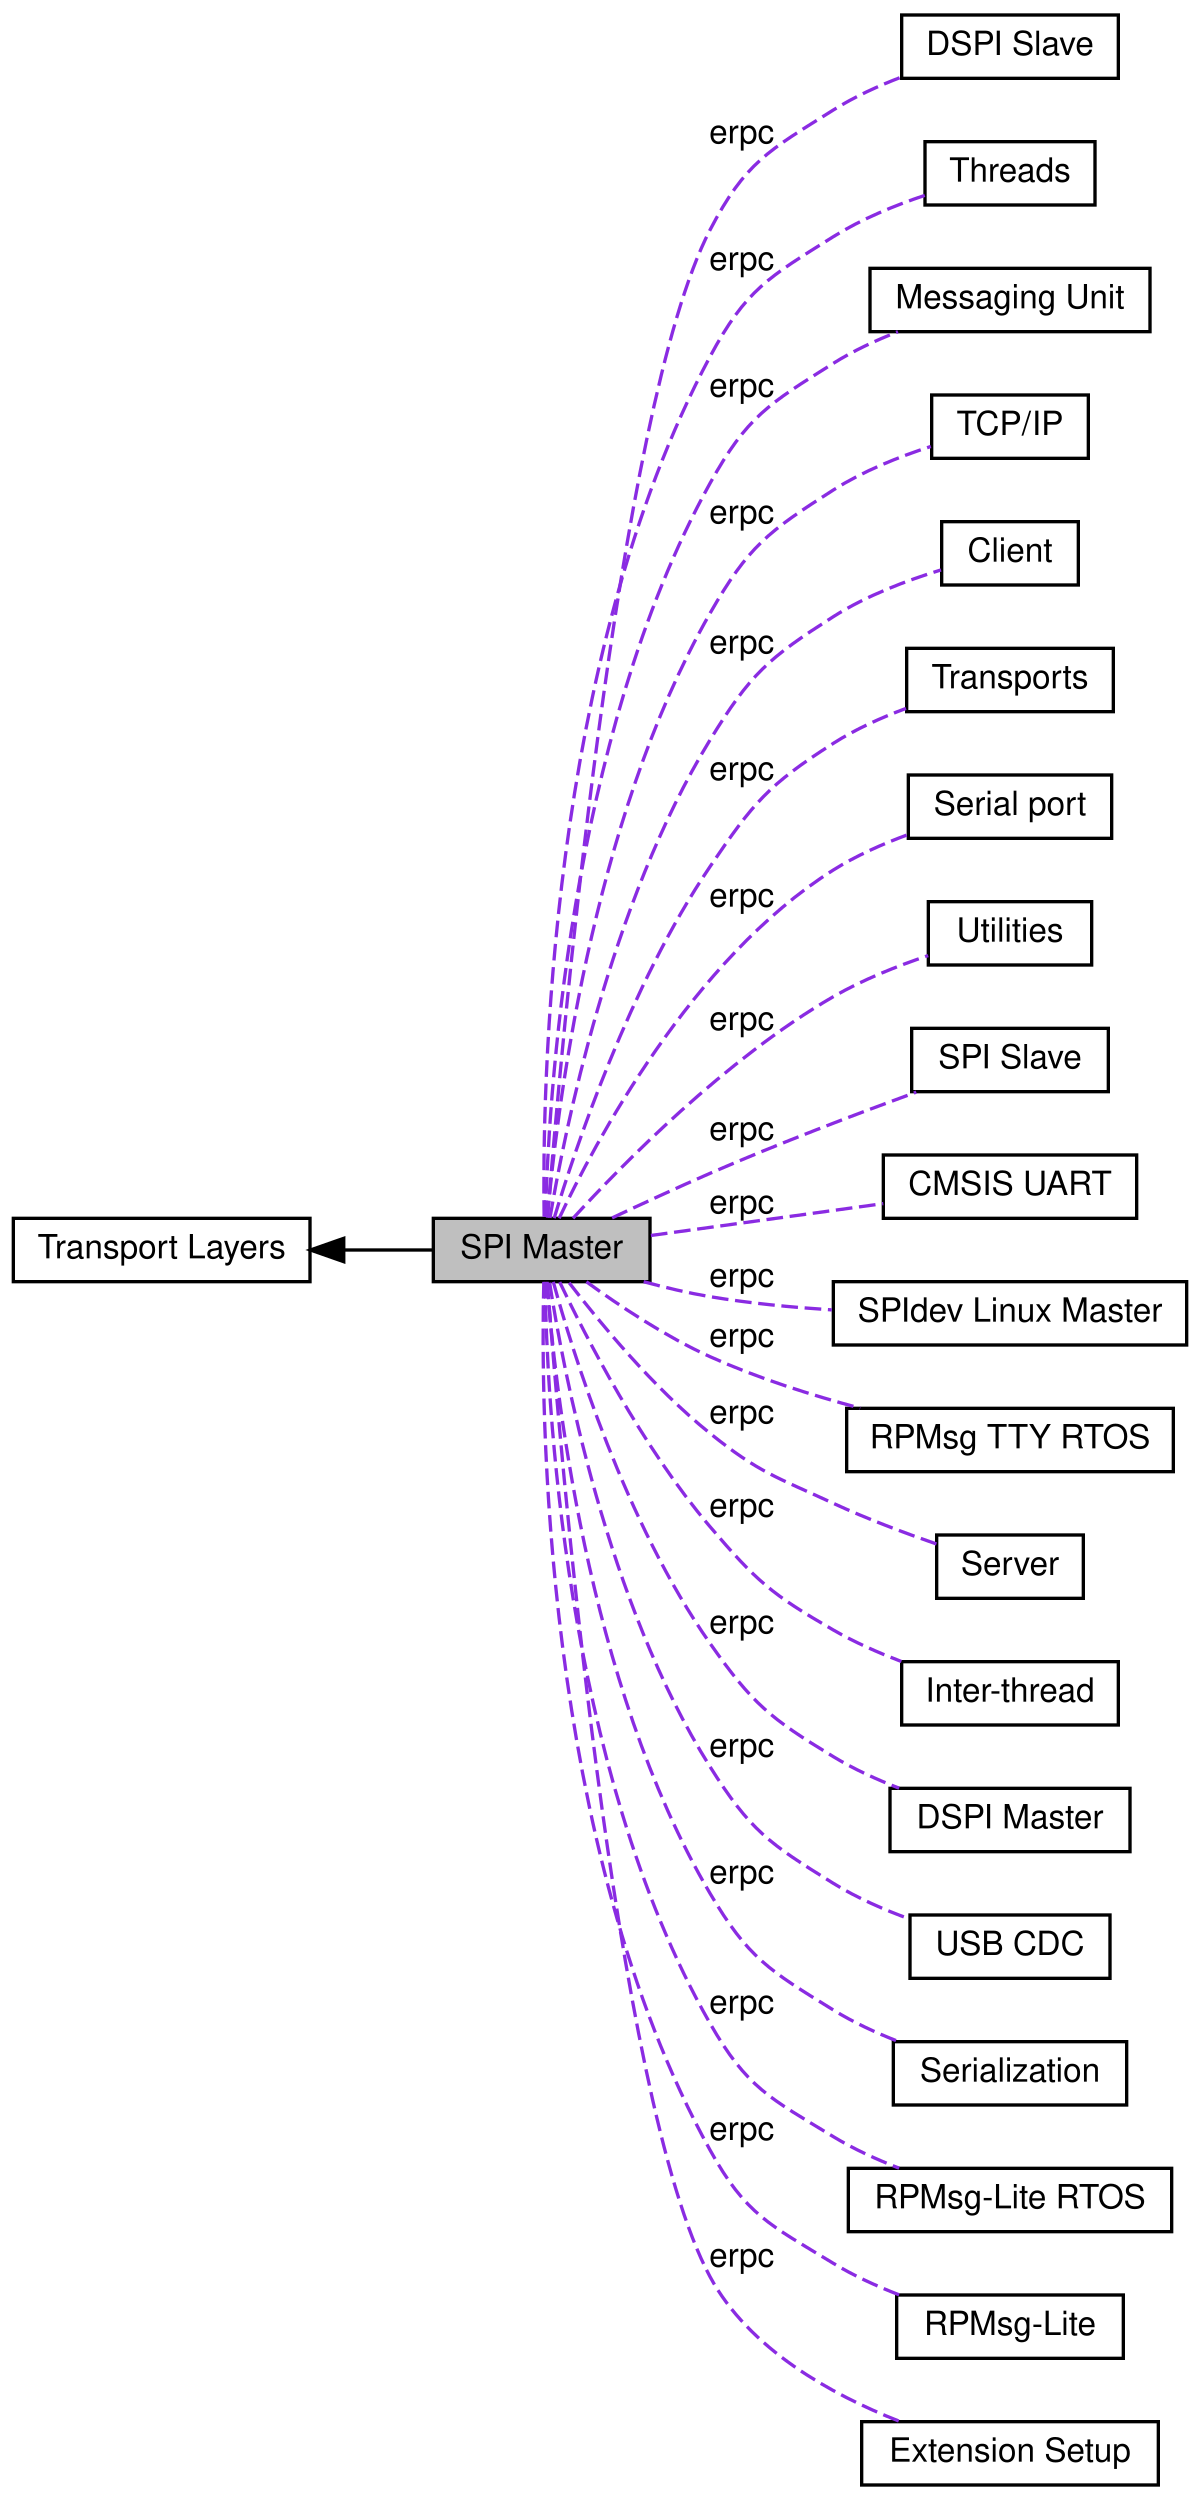
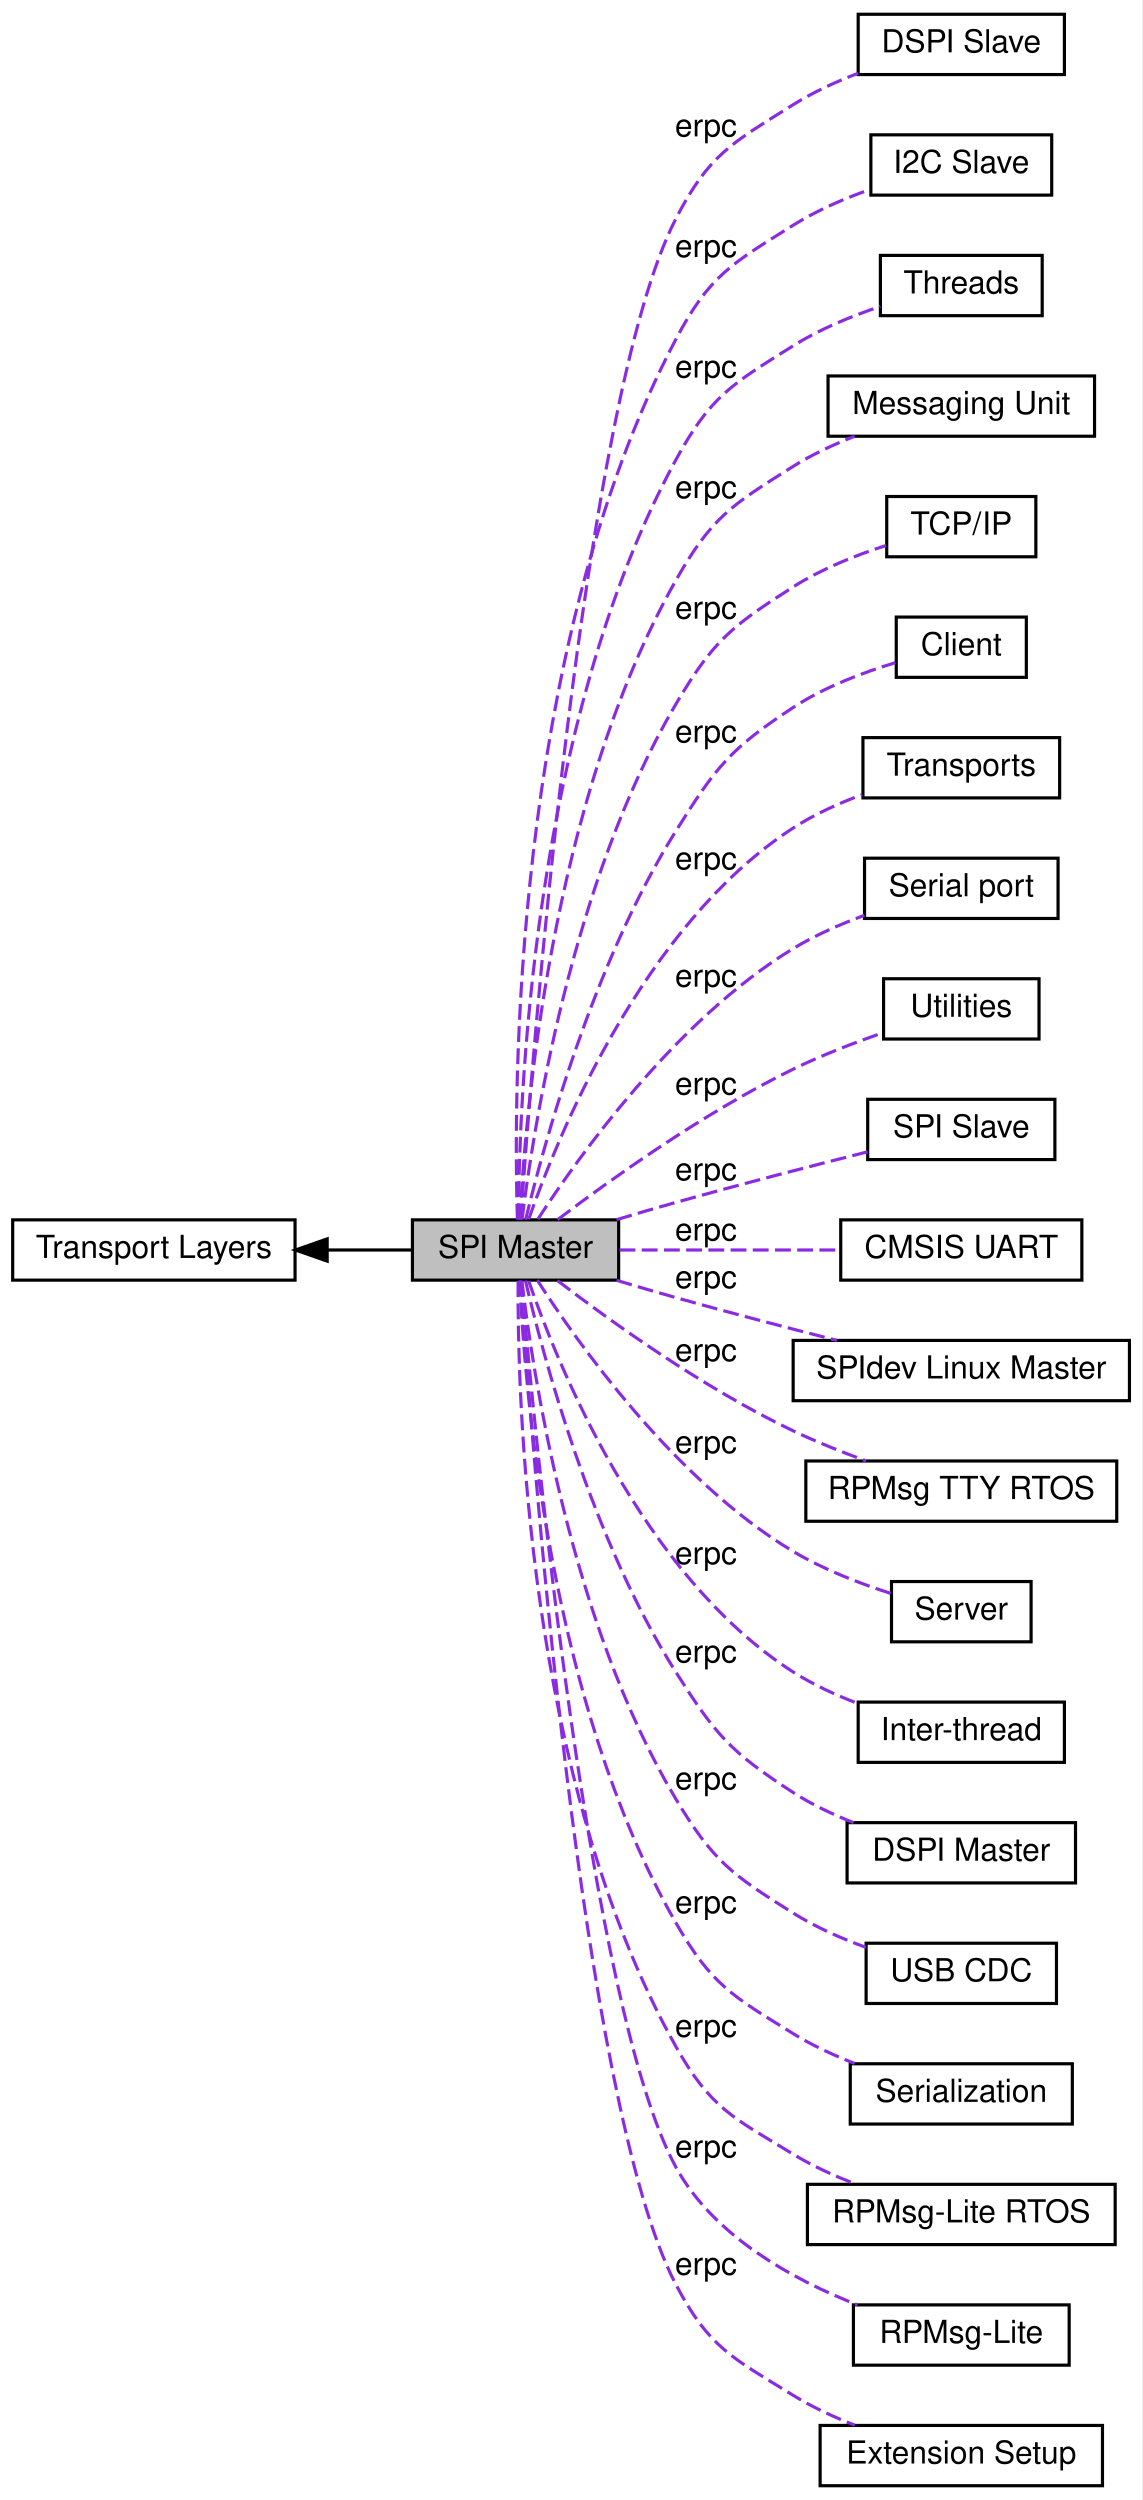
- <svg xmlns="http://www.w3.org/2000/svg" xmlns:xlink="http://www.w3.org/1999/xlink" width="360pt" height="750pt" viewBox="0.00 0.00 360.00 750.00">
-   <g id="graph0" class="graph" transform="scale(1 1) rotate(0) translate(4 746)">
-     <polygon fill="white" stroke="none" points="-4,4 -4,-746 356,-746 356,4 -4,4" />
+ <svg xmlns="http://www.w3.org/2000/svg" xmlns:xlink="http://www.w3.org/1999/xlink" width="360pt" height="788pt" viewBox="0.00 0.00 360.00 788.00">
+   <g id="graph0" class="graph" transform="scale(1 1) rotate(0) translate(4 784)">
+     <polygon fill="white" stroke="none" points="-4,4 -4,-784 356,-784 356,4 -4,4" />
    <g id="node1" class="node">
      <g id="a_node1">
        <a xlink:href="group__transports.html" target="_top" xlink:title="Transport layer classes. ">
-           <polygon fill="white" stroke="black" points="0,-361.5 0,-380.5 89,-380.5 89,-361.5 0,-361.5" />
-           <text text-anchor="middle" x="44.5" y="-368.5" font-family="Helvetica,sans-Serif" font-size="10.00">Transport Layers</text>
-         </a>
-       </g>
-     </g>
-     <g id="node13" class="node">
-       <polygon fill="#bfbfbf" stroke="black" points="126,-361.5 126,-380.5 191,-380.5 191,-361.5 126,-361.5" />
-       <text text-anchor="middle" x="158.5" y="-368.5" font-family="Helvetica,sans-Serif" font-size="10.00">SPI Master</text>
+           <polygon fill="white" stroke="black" points="0,-380.5 0,-399.5 89,-399.5 89,-380.5 0,-380.5" />
+           <text text-anchor="middle" x="44.5" y="-387.5" font-family="Helvetica,sans-Serif" font-size="10.00">Transport Layers</text>
+         </a>
+       </g>
+     </g>
+     <g id="node14" class="node">
+       <polygon fill="#bfbfbf" stroke="black" points="126,-380.5 126,-399.5 191,-399.5 191,-380.5 126,-380.5" />
+       <text text-anchor="middle" x="158.5" y="-387.5" font-family="Helvetica,sans-Serif" font-size="10.00">SPI Master</text>
    </g>
    <g id="edge1" class="edge">
-       <path fill="none" stroke="black" d="M99.336,-371C108.456,-371 117.653,-371 125.957,-371" />
-       <polygon fill="black" stroke="black" points="99.123,-367.5 89.123,-371 99.123,-374.5 99.123,-367.5" />
+       <path fill="none" stroke="black" d="M99.336,-390C108.456,-390 117.653,-390 125.957,-390" />
+       <polygon fill="black" stroke="black" points="99.123,-386.5 89.123,-390 99.123,-393.5 99.123,-386.5" />
    </g>
    <g id="node2" class="node">
      <g id="a_node2">
-         <a xlink:href="group__dspi__slave__transport.html" target="_top" xlink:title="Kinetis SDK DSPI slave driver transport. ">
-           <polygon fill="white" stroke="black" points="266.5,-722.5 266.5,-741.5 331.5,-741.5 331.5,-722.5 266.5,-722.5" />
-           <text text-anchor="middle" x="299" y="-729.5" font-family="Helvetica,sans-Serif" font-size="10.00">DSPI Slave</text>
+         <a xlink:href="group__dspi__slave__transport.html" target="_top" xlink:title="MCUXpressoSDK DSPI slave driver transport. ">
+           <polygon fill="white" stroke="black" points="266.5,-760.5 266.5,-779.5 331.5,-779.5 331.5,-760.5 266.5,-760.5" />
+           <text text-anchor="middle" x="299" y="-767.5" font-family="Helvetica,sans-Serif" font-size="10.00">DSPI Slave</text>
        </a>
      </g>
    </g>
    <g id="node3" class="node">
      <g id="a_node3">
+         <a xlink:href="group__i2c__slave__transport.html" target="_top" xlink:title="MCUXpressoSDK I2C slave driver transport. ">
+           <polygon fill="white" stroke="black" points="270.5,-722.5 270.5,-741.5 327.5,-741.5 327.5,-722.5 270.5,-722.5" />
+           <text text-anchor="middle" x="299" y="-729.5" font-family="Helvetica,sans-Serif" font-size="10.00">I2C Slave</text>
+         </a>
+       </g>
+     </g>
+     <g id="node4" class="node">
+       <g id="a_node4">
        <a xlink:href="group__port__threads.html" target="_top" xlink:title="Threading model. ">
          <polygon fill="white" stroke="black" points="273.5,-684.5 273.5,-703.5 324.5,-703.5 324.5,-684.5 273.5,-684.5" />
          <text text-anchor="middle" x="299" y="-691.5" font-family="Helvetica,sans-Serif" font-size="10.00">Threads</text>
        </a>
      </g>
    </g>
-     <g id="node4" class="node">
-       <g id="a_node4">
+     <g id="node5" class="node">
+       <g id="a_node5">
        <a xlink:href="group__mu__transport.html" target="_top" xlink:title="Messaging Unit transport. ">
          <polygon fill="white" stroke="black" points="257,-646.5 257,-665.5 341,-665.5 341,-646.5 257,-646.5" />
          <text text-anchor="middle" x="299" y="-653.5" font-family="Helvetica,sans-Serif" font-size="10.00">Messaging Unit</text>
        </a>
      </g>
    </g>
-     <g id="node5" class="node">
-       <g id="a_node5">
+     <g id="node6" class="node">
+       <g id="a_node6">
        <a xlink:href="group__tcp__transport.html" target="_top" xlink:title="Simple TCP/IP transport. ">
          <polygon fill="white" stroke="black" points="275.5,-608.5 275.5,-627.5 322.5,-627.5 322.5,-608.5 275.5,-608.5" />
          <text text-anchor="middle" x="299" y="-615.5" font-family="Helvetica,sans-Serif" font-size="10.00">TCP/IP</text>
        </a>
      </g>
    </g>
-     <g id="node6" class="node">
-       <g id="a_node6">
+     <g id="node7" class="node">
+       <g id="a_node7">
        <a xlink:href="group__infra__client.html" target="_top" xlink:title="Client classes. ">
          <polygon fill="white" stroke="black" points="278.5,-570.5 278.5,-589.5 319.5,-589.5 319.5,-570.5 278.5,-570.5" />
          <text text-anchor="middle" x="299" y="-577.5" font-family="Helvetica,sans-Serif" font-size="10.00">Client</text>
        </a>
      </g>
    </g>
-     <g id="node7" class="node">
-       <g id="a_node7">
+     <g id="node8" class="node">
+       <g id="a_node8">
        <a xlink:href="group__infra__transport.html" target="_top" xlink:title="Superclasses for building transports. ">
          <polygon fill="white" stroke="black" points="268,-532.5 268,-551.5 330,-551.5 330,-532.5 268,-532.5" />
          <text text-anchor="middle" x="299" y="-539.5" font-family="Helvetica,sans-Serif" font-size="10.00">Transports</text>
        </a>
      </g>
    </g>
-     <g id="node8" class="node">
-       <g id="a_node8">
+     <g id="node9" class="node">
+       <g id="a_node9">
        <a xlink:href="group__serial__transport.html" target="_top" xlink:title="POSIX and Win32 serial port transport. ">
          <polygon fill="white" stroke="black" points="268.5,-494.5 268.5,-513.5 329.5,-513.5 329.5,-494.5 268.5,-494.5" />
          <text text-anchor="middle" x="299" y="-501.5" font-family="Helvetica,sans-Serif" font-size="10.00">Serial port</text>
        </a>
      </g>
    </g>
-     <g id="node9" class="node">
-       <g id="a_node9">
+     <g id="node10" class="node">
+       <g id="a_node10">
        <a xlink:href="group__infra__utility.html" target="_top" xlink:title="Utility code used by the infrastructure. ">
          <polygon fill="white" stroke="black" points="274.5,-456.5 274.5,-475.5 323.5,-475.5 323.5,-456.5 274.5,-456.5" />
          <text text-anchor="middle" x="299" y="-463.5" font-family="Helvetica,sans-Serif" font-size="10.00">Utilities</text>
        </a>
      </g>
    </g>
-     <g id="node10" class="node">
-       <g id="a_node10">
-         <a xlink:href="group__spi__slave__transport.html" target="_top" xlink:title="Kinetis SDK SPI slave driver transport. ">
+     <g id="node11" class="node">
+       <g id="a_node11">
+         <a xlink:href="group__spi__slave__transport.html" target="_top" xlink:title="MCUXpressoSDK SPI slave driver transport. ">
          <polygon fill="white" stroke="black" points="269.5,-418.5 269.5,-437.5 328.5,-437.5 328.5,-418.5 269.5,-418.5" />
          <text text-anchor="middle" x="299" y="-425.5" font-family="Helvetica,sans-Serif" font-size="10.00">SPI Slave</text>
        </a>
      </g>
    </g>
-     <g id="node11" class="node">
-       <g id="a_node11">
+     <g id="node12" class="node">
+       <g id="a_node12">
        <a xlink:href="group__uart__transport.html" target="_top" xlink:title="CMSIS UART driver transport. ">
          <polygon fill="white" stroke="black" points="261,-380.5 261,-399.5 337,-399.5 337,-380.5 261,-380.5" />
          <text text-anchor="middle" x="299" y="-387.5" font-family="Helvetica,sans-Serif" font-size="10.00">CMSIS UART</text>
        </a>
      </g>
    </g>
-     <g id="node12" class="node">
-       <g id="a_node12">
+     <g id="node13" class="node">
+       <g id="a_node13">
        <a xlink:href="group__spidev__master__transport.html" target="_top" xlink:title="SPIdev Linux transport. ">
          <polygon fill="white" stroke="black" points="246,-342.5 246,-361.5 352,-361.5 352,-342.5 246,-342.5" />
          <text text-anchor="middle" x="299" y="-349.5" font-family="Helvetica,sans-Serif" font-size="10.00">SPIdev Linux Master</text>
        </a>
      </g>
    </g>
    <g id="edge10" class="edge">
-       <path fill="none" stroke="blueviolet" stroke-dasharray="5,2" d="M160.248,-380.703C163.919,-426.744 180.995,-623.172 209,-677 219.59,-697.354 226.573,-700.793 246,-713 252.266,-716.938 259.468,-720.225 266.474,-722.898" />
+       <path fill="none" stroke="blueviolet" stroke-dasharray="5,2" d="M160.143,-399.663C163.436,-447.34 179.432,-657.523 209,-715 219.496,-735.403 226.573,-738.793 246,-751 252.266,-754.938 259.468,-758.225 266.474,-760.898" />
+       <text text-anchor="middle" x="218.5" y="-741" font-family="Helvetica,sans-Serif" font-size="10.00">erpc</text>
+     </g>
+     <g id="edge11" class="edge">
+       <path fill="none" stroke="blueviolet" stroke-dasharray="5,2" d="M159.085,-399.592C157.859,-437.365 157.146,-578.589 209,-677 219.695,-697.298 226.573,-700.793 246,-713 253.406,-717.653 262.117,-721.399 270.27,-724.295" />
      <text text-anchor="middle" x="218.5" y="-703" font-family="Helvetica,sans-Serif" font-size="10.00">erpc</text>
    </g>
    <g id="edge8" class="edge">
-       <path fill="none" stroke="blueviolet" stroke-dasharray="5,2" d="M159.234,-380.949C158.67,-417.652 160.378,-548.033 209,-639 219.816,-659.235 226.573,-662.793 246,-675 254.382,-680.267 264.437,-684.372 273.462,-687.396" />
+       <path fill="none" stroke="blueviolet" stroke-dasharray="5,2" d="M159.417,-399.725C159.522,-434.482 163.342,-554.959 209,-639 219.953,-659.161 226.573,-662.793 246,-675 254.382,-680.267 264.437,-684.372 273.462,-687.396" />
      <text text-anchor="middle" x="218.5" y="-665" font-family="Helvetica,sans-Serif" font-size="10.00">erpc</text>
    </g>
-     <g id="edge12" class="edge">
-       <path fill="none" stroke="blueviolet" stroke-dasharray="5,2" d="M159.63,-380.897C160.464,-414.162 166.472,-524.168 209,-601 220.111,-621.074 226.573,-624.793 246,-637 251.941,-640.733 258.722,-643.882 265.381,-646.477" />
+     <g id="edge13" class="edge">
+       <path fill="none" stroke="blueviolet" stroke-dasharray="5,2" d="M159.859,-399.515C161.402,-430.558 169.357,-530.914 209,-601 220.296,-620.971 226.573,-624.793 246,-637 251.941,-640.733 258.722,-643.882 265.381,-646.477" />
      <text text-anchor="middle" x="218.5" y="-627" font-family="Helvetica,sans-Serif" font-size="10.00">erpc</text>
    </g>
+     <g id="edge20" class="edge">
+       <path fill="none" stroke="blueviolet" stroke-dasharray="5,2" d="M160.557,-399.607C163.895,-426.818 176.012,-506.059 209,-562 220.813,-582.032 226.394,-586.492 246,-599 254.913,-604.686 265.768,-608.994 275.249,-612.058" />
+       <text text-anchor="middle" x="218.5" y="-589" font-family="Helvetica,sans-Serif" font-size="10.00">erpc</text>
+     </g>
+     <g id="edge2" class="edge">
+       <path fill="none" stroke="blueviolet" stroke-dasharray="5,2" d="M161.679,-399.547C167.12,-422.131 182.783,-480.084 209,-522 221.67,-542.257 226.028,-547.886 246,-561 255.802,-567.436 268.071,-572.053 278.23,-575.123" />
+       <text text-anchor="middle" x="218.5" y="-550" font-family="Helvetica,sans-Serif" font-size="10.00">erpc</text>
+     </g>
+     <g id="edge4" class="edge">
+       <path fill="none" stroke="blueviolet" stroke-dasharray="5,2" d="M162.659,-399.71C171.383,-424.835 198.369,-492.165 246,-523 252.616,-527.283 260.329,-530.772 267.757,-533.535" />
+       <text text-anchor="middle" x="218.5" y="-510" font-family="Helvetica,sans-Serif" font-size="10.00">erpc</text>
+     </g>
+     <g id="edge17" class="edge">
+       <path fill="none" stroke="blueviolet" stroke-dasharray="5,2" d="M165.565,-399.759C178.105,-419.103 208.845,-462.386 246,-485 252.897,-489.198 260.866,-492.686 268.462,-495.479" />
+       <text text-anchor="middle" x="218.5" y="-473" font-family="Helvetica,sans-Serif" font-size="10.00">erpc</text>
+     </g>
+     <g id="edge5" class="edge">
+       <path fill="none" stroke="blueviolet" stroke-dasharray="5,2" d="M171.78,-399.58C188.016,-411.889 217.866,-433.297 246,-447 254.987,-451.377 265.254,-455.333 274.278,-458.489" />
+       <text text-anchor="middle" x="218.5" y="-439" font-family="Helvetica,sans-Serif" font-size="10.00">erpc</text>
+     </g>
+     <g id="edge18" class="edge">
+       <path fill="none" stroke="blueviolet" stroke-dasharray="5,2" d="M190.336,-399.559C196.505,-401.411 202.948,-403.302 209,-405 229.129,-410.648 251.962,-416.538 269.461,-420.944" />
+       <text text-anchor="middle" x="218.5" y="-412" font-family="Helvetica,sans-Serif" font-size="10.00">erpc</text>
+     </g>
+     <g id="edge21" class="edge">
+       <path fill="none" stroke="blueviolet" stroke-dasharray="5,2" d="M191.275,-390C212.039,-390 239.236,-390 260.978,-390" />
+       <text text-anchor="middle" x="218.5" y="-393" font-family="Helvetica,sans-Serif" font-size="10.00">erpc</text>
+     </g>
    <g id="edge19" class="edge">
-       <path fill="none" stroke="blueviolet" stroke-dasharray="5,2" d="M160.225,-380.814C162.758,-410.189 173.118,-499.257 209,-562 220.545,-582.188 226.394,-586.492 246,-599 254.913,-604.686 265.768,-608.994 275.249,-612.058" />
-       <text text-anchor="middle" x="218.5" y="-589" font-family="Helvetica,sans-Serif" font-size="10.00">erpc</text>
-     </g>
-     <g id="edge2" class="edge">
-       <path fill="none" stroke="blueviolet" stroke-dasharray="5,2" d="M160.992,-380.616C165.222,-405.767 178.981,-474.945 209,-524 221.139,-543.837 226.394,-548.492 246,-561 255.886,-567.307 268.159,-571.917 278.299,-575.016" />
-       <text text-anchor="middle" x="218.5" y="-550" font-family="Helvetica,sans-Serif" font-size="10.00">erpc</text>
-     </g>
-     <g id="edge4" class="edge">
-       <path fill="none" stroke="blueviolet" stroke-dasharray="5,2" d="M162.251,-380.549C168.443,-401.066 184.844,-450.381 209,-486 222.053,-505.247 226.394,-510.492 246,-523 252.645,-527.239 260.368,-530.712 267.797,-533.474" />
-       <text text-anchor="middle" x="218.5" y="-512" font-family="Helvetica,sans-Serif" font-size="10.00">erpc</text>
-     </g>
-     <g id="edge16" class="edge">
-       <path fill="none" stroke="blueviolet" stroke-dasharray="5,2" d="M163.751,-380.513C174.217,-402.757 203.507,-458.3 246,-485 252.836,-489.296 260.785,-492.818 268.38,-495.612" />
-       <text text-anchor="middle" x="218.5" y="-474" font-family="Helvetica,sans-Serif" font-size="10.00">erpc</text>
-     </g>
-     <g id="edge5" class="edge">
-       <path fill="none" stroke="blueviolet" stroke-dasharray="5,2" d="M167.91,-380.512C182.396,-396.368 213.631,-428.301 246,-447 254.822,-452.096 265.254,-456.23 274.449,-459.324" />
-       <text text-anchor="middle" x="218.5" y="-437" font-family="Helvetica,sans-Serif" font-size="10.00">erpc</text>
-     </g>
-     <g id="edge17" class="edge">
-       <path fill="none" stroke="blueviolet" stroke-dasharray="5,2" d="M179.627,-380.629C188.575,-384.838 199.267,-389.769 209,-394 229.478,-402.902 253.109,-411.87 270.872,-418.359" />
-       <text text-anchor="middle" x="218.5" y="-404" font-family="Helvetica,sans-Serif" font-size="10.00">erpc</text>
-     </g>
-     <g id="edge20" class="edge">
-       <path fill="none" stroke="blueviolet" stroke-dasharray="5,2" d="M191.275,-375.359C212.039,-378.208 239.236,-381.939 260.978,-384.921" />
-       <text text-anchor="middle" x="218.5" y="-382" font-family="Helvetica,sans-Serif" font-size="10.00">erpc</text>
-     </g>
-     <g id="edge18" class="edge">
-       <path fill="none" stroke="blueviolet" stroke-dasharray="5,2" d="M189.1,-361.488C195.596,-359.721 202.482,-358.091 209,-357 220.753,-355.032 233.487,-353.796 245.55,-353.029" />
-       <text text-anchor="middle" x="218.5" y="-360" font-family="Helvetica,sans-Serif" font-size="10.00">erpc</text>
-     </g>
-     <g id="node14" class="node">
-       <g id="a_node14">
+       <path fill="none" stroke="blueviolet" stroke-dasharray="5,2" d="M190.336,-380.441C196.505,-378.589 202.948,-376.698 209,-375 225.595,-370.344 244.028,-365.522 259.795,-361.504" />
+       <text text-anchor="middle" x="218.5" y="-378" font-family="Helvetica,sans-Serif" font-size="10.00">erpc</text>
+     </g>
+     <g id="node15" class="node">
+       <g id="a_node15">
        <a xlink:href="group__rpmsg__tty__rtos__transport.html" target="_top" xlink:title="RPMsg TTY RTOS transport. ">
          <polygon fill="white" stroke="black" points="250,-304.5 250,-323.5 348,-323.5 348,-304.5 250,-304.5" />
          <text text-anchor="middle" x="299" y="-311.5" font-family="Helvetica,sans-Serif" font-size="10.00">RPMsg TTY RTOS</text>
        </a>
      </g>
    </g>
-     <g id="edge15" class="edge">
-       <path fill="none" stroke="blueviolet" stroke-dasharray="5,2" d="M171.921,-361.464C181.585,-354.428 195.568,-345.061 209,-339 223.19,-332.597 239.405,-327.457 254.072,-323.542" />
-       <text text-anchor="middle" x="218.5" y="-342" font-family="Helvetica,sans-Serif" font-size="10.00">erpc</text>
-     </g>
-     <g id="node15" class="node">
-       <g id="a_node15">
+     <g id="edge16" class="edge">
+       <path fill="none" stroke="blueviolet" stroke-dasharray="5,2" d="M171.738,-380.334C187.93,-367.933 217.732,-346.425 246,-333 253.293,-329.536 261.399,-326.3 268.998,-323.515" />
+       <text text-anchor="middle" x="218.5" y="-355" font-family="Helvetica,sans-Serif" font-size="10.00">erpc</text>
+     </g>
+     <g id="node16" class="node">
+       <g id="a_node16">
        <a xlink:href="group__infra__server.html" target="_top" xlink:title="Server classes. ">
          <polygon fill="white" stroke="black" points="277,-266.5 277,-285.5 321,-285.5 321,-266.5 277,-266.5" />
          <text text-anchor="middle" x="299" y="-273.5" font-family="Helvetica,sans-Serif" font-size="10.00">Server</text>
        </a>
      </g>
    </g>
    <g id="edge6" class="edge">
-       <path fill="none" stroke="blueviolet" stroke-dasharray="5,2" d="M166.743,-361.182C175.736,-349.447 191.979,-329.683 209,-316 223.737,-304.153 228.839,-302.939 246,-295 255.945,-290.4 267.344,-286.129 276.931,-282.806" />
-       <text text-anchor="middle" x="218.5" y="-319" font-family="Helvetica,sans-Serif" font-size="10.00">erpc</text>
-     </g>
-     <g id="node16" class="node">
-       <g id="a_node16">
+       <path fill="none" stroke="blueviolet" stroke-dasharray="5,2" d="M165.345,-380.491C177.711,-361.212 208.486,-317.452 246,-295 255.567,-289.274 267.14,-284.836 276.938,-281.695" />
+       <text text-anchor="middle" x="218.5" y="-326" font-family="Helvetica,sans-Serif" font-size="10.00">erpc</text>
+     </g>
+     <g id="node17" class="node">
+       <g id="a_node17">
        <a xlink:href="group__itbp__transport.html" target="_top" xlink:title="Simple inter-thread communications transport. ">
          <polygon fill="white" stroke="black" points="266.5,-228.5 266.5,-247.5 331.5,-247.5 331.5,-228.5 266.5,-228.5" />
          <text text-anchor="middle" x="299" y="-235.5" font-family="Helvetica,sans-Serif" font-size="10.00">Inter-thread</text>
        </a>
      </g>
    </g>
-     <g id="edge11" class="edge">
-       <path fill="none" stroke="blueviolet" stroke-dasharray="5,2" d="M163.915,-361.366C171.62,-345.162 188.654,-311.883 209,-288 222.912,-271.669 227.424,-267.731 246,-257 252.325,-253.346 259.478,-250.187 266.409,-247.551" />
+     <g id="edge12" class="edge">
+       <path fill="none" stroke="blueviolet" stroke-dasharray="5,2" d="M162.636,-380.254C171.303,-355.041 198.164,-287.517 246,-257 252.239,-253.02 259.43,-249.715 266.435,-247.039" />
      <text text-anchor="middle" x="218.5" y="-291" font-family="Helvetica,sans-Serif" font-size="10.00">erpc</text>
    </g>
-     <g id="node17" class="node">
-       <g id="a_node17">
-         <a xlink:href="group__dspi__master__transport.html" target="_top" xlink:title="Kinetis SDK DSPI master driver transport. ">
+     <g id="node18" class="node">
+       <g id="a_node18">
+         <a xlink:href="group__dspi__master__transport.html" target="_top" xlink:title="MCUXpressoSDK DSPI master driver transport. ">
          <polygon fill="white" stroke="black" points="263,-190.5 263,-209.5 335,-209.5 335,-190.5 263,-190.5" />
          <text text-anchor="middle" x="299" y="-197.5" font-family="Helvetica,sans-Serif" font-size="10.00">DSPI Master</text>
        </a>
      </g>
    </g>
    <g id="edge9" class="edge">
-       <path fill="none" stroke="blueviolet" stroke-dasharray="5,2" d="M161.99,-361.435C167.772,-340.412 183.587,-289.175 209,-253 221.838,-234.726 226.923,-230.611 246,-219 252.076,-215.302 258.984,-212.155 265.736,-209.548" />
-       <text text-anchor="middle" x="218.5" y="-256" font-family="Helvetica,sans-Serif" font-size="10.00">erpc</text>
-     </g>
-     <g id="node18" class="node">
-       <g id="a_node18">
+       <path fill="none" stroke="blueviolet" stroke-dasharray="5,2" d="M161.626,-380.357C166.953,-357.551 182.388,-299.055 209,-257 221.605,-237.081 226.212,-231.81 246,-219 251.809,-215.239 258.464,-212.091 265.029,-209.508" />
+       <text text-anchor="middle" x="218.5" y="-260" font-family="Helvetica,sans-Serif" font-size="10.00">erpc</text>
+     </g>
+     <g id="node19" class="node">
+       <g id="a_node19">
        <a xlink:href="group___u_s_b___c_d_c__transport.html" target="_top" xlink:title="USB CDC transport. ">
          <polygon fill="white" stroke="black" points="269,-152.5 269,-171.5 329,-171.5 329,-152.5 269,-152.5" />
          <text text-anchor="middle" x="299" y="-159.5" font-family="Helvetica,sans-Serif" font-size="10.00">USB CDC</text>
        </a>
      </g>
    </g>
-     <g id="edge21" class="edge">
-       <path fill="none" stroke="blueviolet" stroke-dasharray="5,2" d="M160.883,-361.21C164.851,-335.611 178.033,-265.268 209,-216 221.046,-196.835 226.749,-192.908 246,-181 253.03,-176.652 261.205,-173.081 268.962,-170.255" />
-       <text text-anchor="middle" x="218.5" y="-219" font-family="Helvetica,sans-Serif" font-size="10.00">erpc</text>
-     </g>
-     <g id="node19" class="node">
-       <g id="a_node19">
+     <g id="edge22" class="edge">
+       <path fill="none" stroke="blueviolet" stroke-dasharray="5,2" d="M160.505,-380.314C163.704,-352.884 175.494,-273.038 209,-217 220.774,-197.308 226.573,-193.207 246,-181 252.999,-176.602 261.164,-173.015 268.922,-170.19" />
+       <text text-anchor="middle" x="218.5" y="-220" font-family="Helvetica,sans-Serif" font-size="10.00">erpc</text>
+     </g>
+     <g id="node20" class="node">
+       <g id="a_node20">
        <a xlink:href="group__infra__codec.html" target="_top" xlink:title="Classes used for message serialization. ">
          <polygon fill="white" stroke="black" points="264,-114.5 264,-133.5 334,-133.5 334,-114.5 264,-114.5" />
          <text text-anchor="middle" x="299" y="-121.5" font-family="Helvetica,sans-Serif" font-size="10.00">Serialization</text>
        </a>
      </g>
    </g>
    <g id="edge3" class="edge">
-       <path fill="none" stroke="blueviolet" stroke-dasharray="5,2" d="M160.087,-361.456C162.264,-332.081 171.793,-241.194 209,-178 220.485,-158.494 226.749,-154.908 246,-143 251.967,-139.309 258.759,-136.178 265.421,-133.588" />
+       <path fill="none" stroke="blueviolet" stroke-dasharray="5,2" d="M159.807,-380.417C161.193,-349.158 168.722,-248.14 209,-178 220.272,-158.37 226.749,-154.908 246,-143 251.967,-139.309 258.759,-136.178 265.421,-133.588" />
      <text text-anchor="middle" x="218.5" y="-181" font-family="Helvetica,sans-Serif" font-size="10.00">erpc</text>
    </g>
-     <g id="node20" class="node">
-       <g id="a_node20">
+     <g id="node21" class="node">
+       <g id="a_node21">
        <a xlink:href="group__rpmsg__lite__rtos__transport.html" target="_top" xlink:title="RPMsg-Lite zero copy transport using RTOS API. ">
          <polygon fill="white" stroke="black" points="250.5,-76.5 250.5,-95.5 347.5,-95.5 347.5,-76.5 250.5,-76.5" />
          <text text-anchor="middle" x="299" y="-83.5" font-family="Helvetica,sans-Serif" font-size="10.00">RPMsg-Lite RTOS</text>
        </a>
      </g>
    </g>
-     <g id="edge13" class="edge">
-       <path fill="none" stroke="blueviolet" stroke-dasharray="5,2" d="M159.517,-361.436C159.973,-328.304 164.882,-216.247 209,-139 220.076,-119.607 226.923,-116.611 246,-105 252.076,-101.302 258.984,-98.154 265.736,-95.548" />
+     <g id="edge14" class="edge">
+       <path fill="none" stroke="blueviolet" stroke-dasharray="5,2" d="M159.314,-380.152C159.067,-344.961 161.85,-223.062 209,-139 219.925,-119.522 226.923,-116.611 246,-105 252.076,-101.302 258.984,-98.154 265.736,-95.548" />
      <text text-anchor="middle" x="218.5" y="-142" font-family="Helvetica,sans-Serif" font-size="10.00">erpc</text>
    </g>
-     <g id="node21" class="node">
-       <g id="a_node21">
+     <g id="node22" class="node">
+       <g id="a_node22">
        <a xlink:href="group__rpmsg__lite__transport.html" target="_top" xlink:title="RPMsg-Lite zero copy transport. ">
          <polygon fill="white" stroke="black" points="265,-38.5 265,-57.5 333,-57.5 333,-38.5 265,-38.5" />
          <text text-anchor="middle" x="299" y="-45.5" font-family="Helvetica,sans-Serif" font-size="10.00">RPMsg-Lite</text>
        </a>
      </g>
    </g>
-     <g id="edge14" class="edge">
-       <path fill="none" stroke="blueviolet" stroke-dasharray="5,2" d="M159.142,-361.436C158.193,-325.004 158.555,-192.366 209,-101 219.795,-81.449 226.923,-78.611 246,-67 252.076,-63.302 258.984,-60.154 265.736,-57.548" />
+     <g id="edge15" class="edge">
+       <path fill="none" stroke="blueviolet" stroke-dasharray="5,2" d="M160.323,-380.229C164.208,-335.604 181.674,-151.183 209,-101 220.868,-79.204 245.803,-65.506 266.269,-57.508" />
      <text text-anchor="middle" x="218.5" y="-104" font-family="Helvetica,sans-Serif" font-size="10.00">erpc</text>
    </g>
-     <g id="node22" class="node">
-       <g id="a_node22">
+     <g id="node23" class="node">
+       <g id="a_node23">
        <a xlink:href="group__port__setup__extensions.html" target="_top" xlink:title="Extension setup functions. ">
          <polygon fill="white" stroke="black" points="254.5,-0.5 254.5,-19.5 343.5,-19.5 343.5,-0.5 254.5,-0.5" />
          <text text-anchor="middle" x="299" y="-7.5" font-family="Helvetica,sans-Serif" font-size="10.00">Extension Setup</text>
        </a>
      </g>
    </g>
    <g id="edge7" class="edge">
-       <path fill="none" stroke="blueviolet" stroke-dasharray="5,2" d="M160.209,-361.216C163.7,-314.796 180.074,-116.778 209,-63 220.671,-41.302 245.339,-27.649 265.751,-19.644" />
-       <text text-anchor="middle" x="218.5" y="-66" font-family="Helvetica,sans-Serif" font-size="10.00">erpc</text>
+       <path fill="none" stroke="blueviolet" stroke-dasharray="5,2" d="M160.123,-380.299C163.326,-332.436 178.952,-121.447 209,-64 219.492,-43.942 226.749,-40.908 246,-29 251.967,-25.309 258.759,-22.178 265.421,-19.588" />
+       <text text-anchor="middle" x="218.5" y="-67" font-family="Helvetica,sans-Serif" font-size="10.00">erpc</text>
    </g>
  </g>
</svg>
